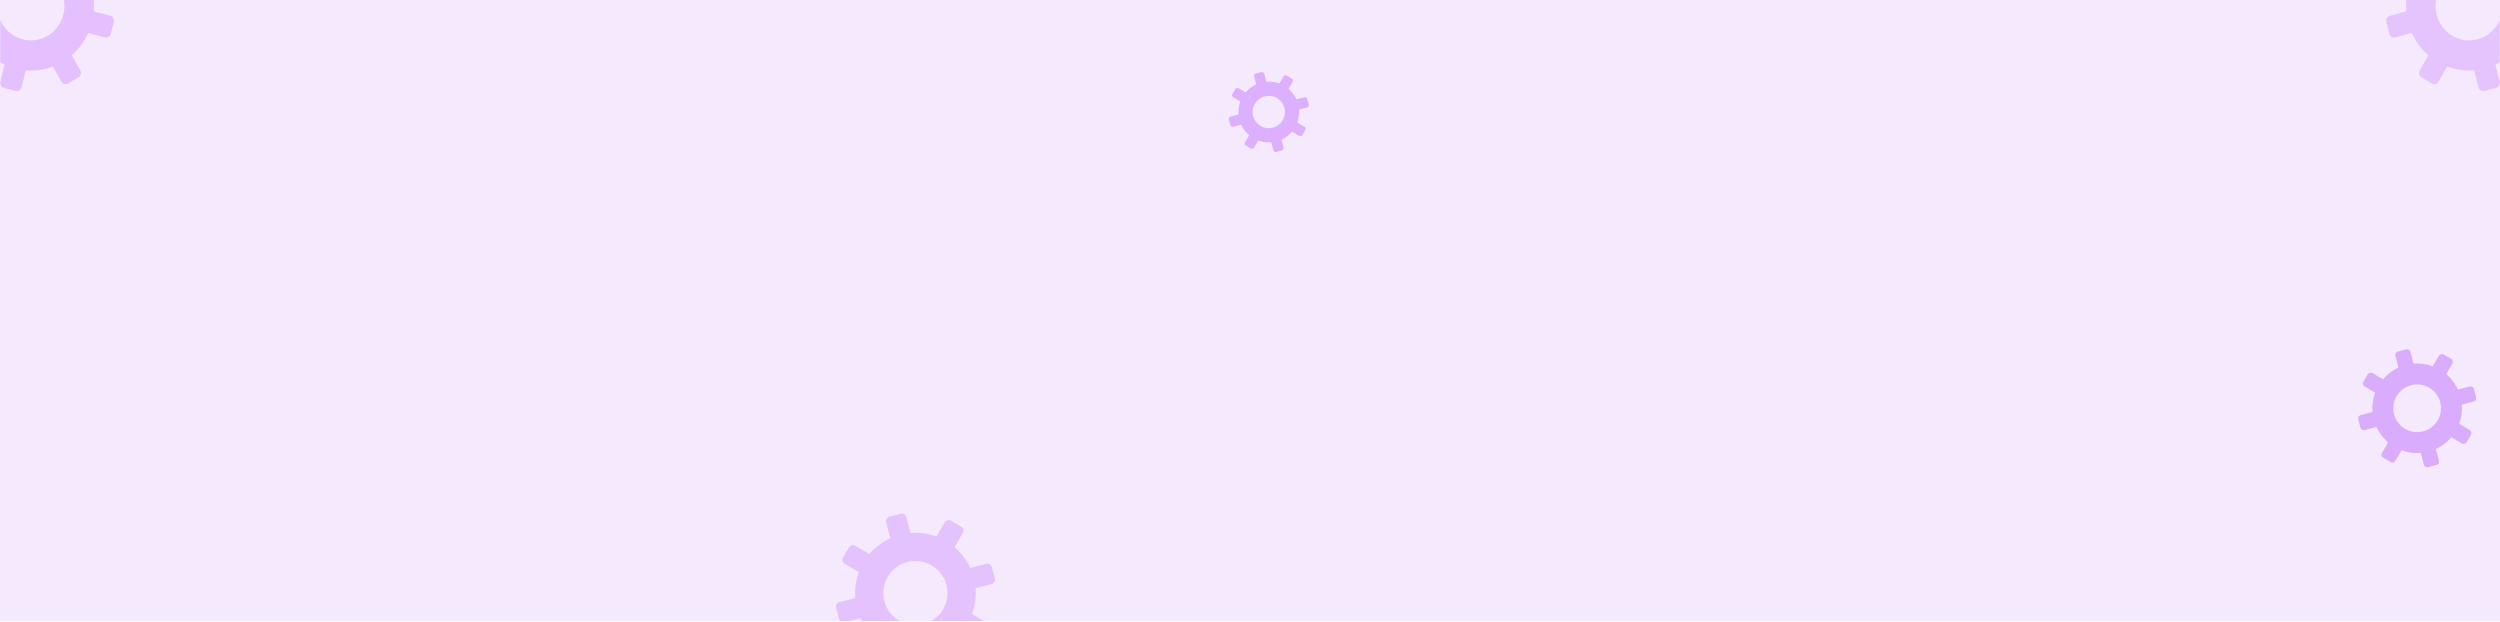
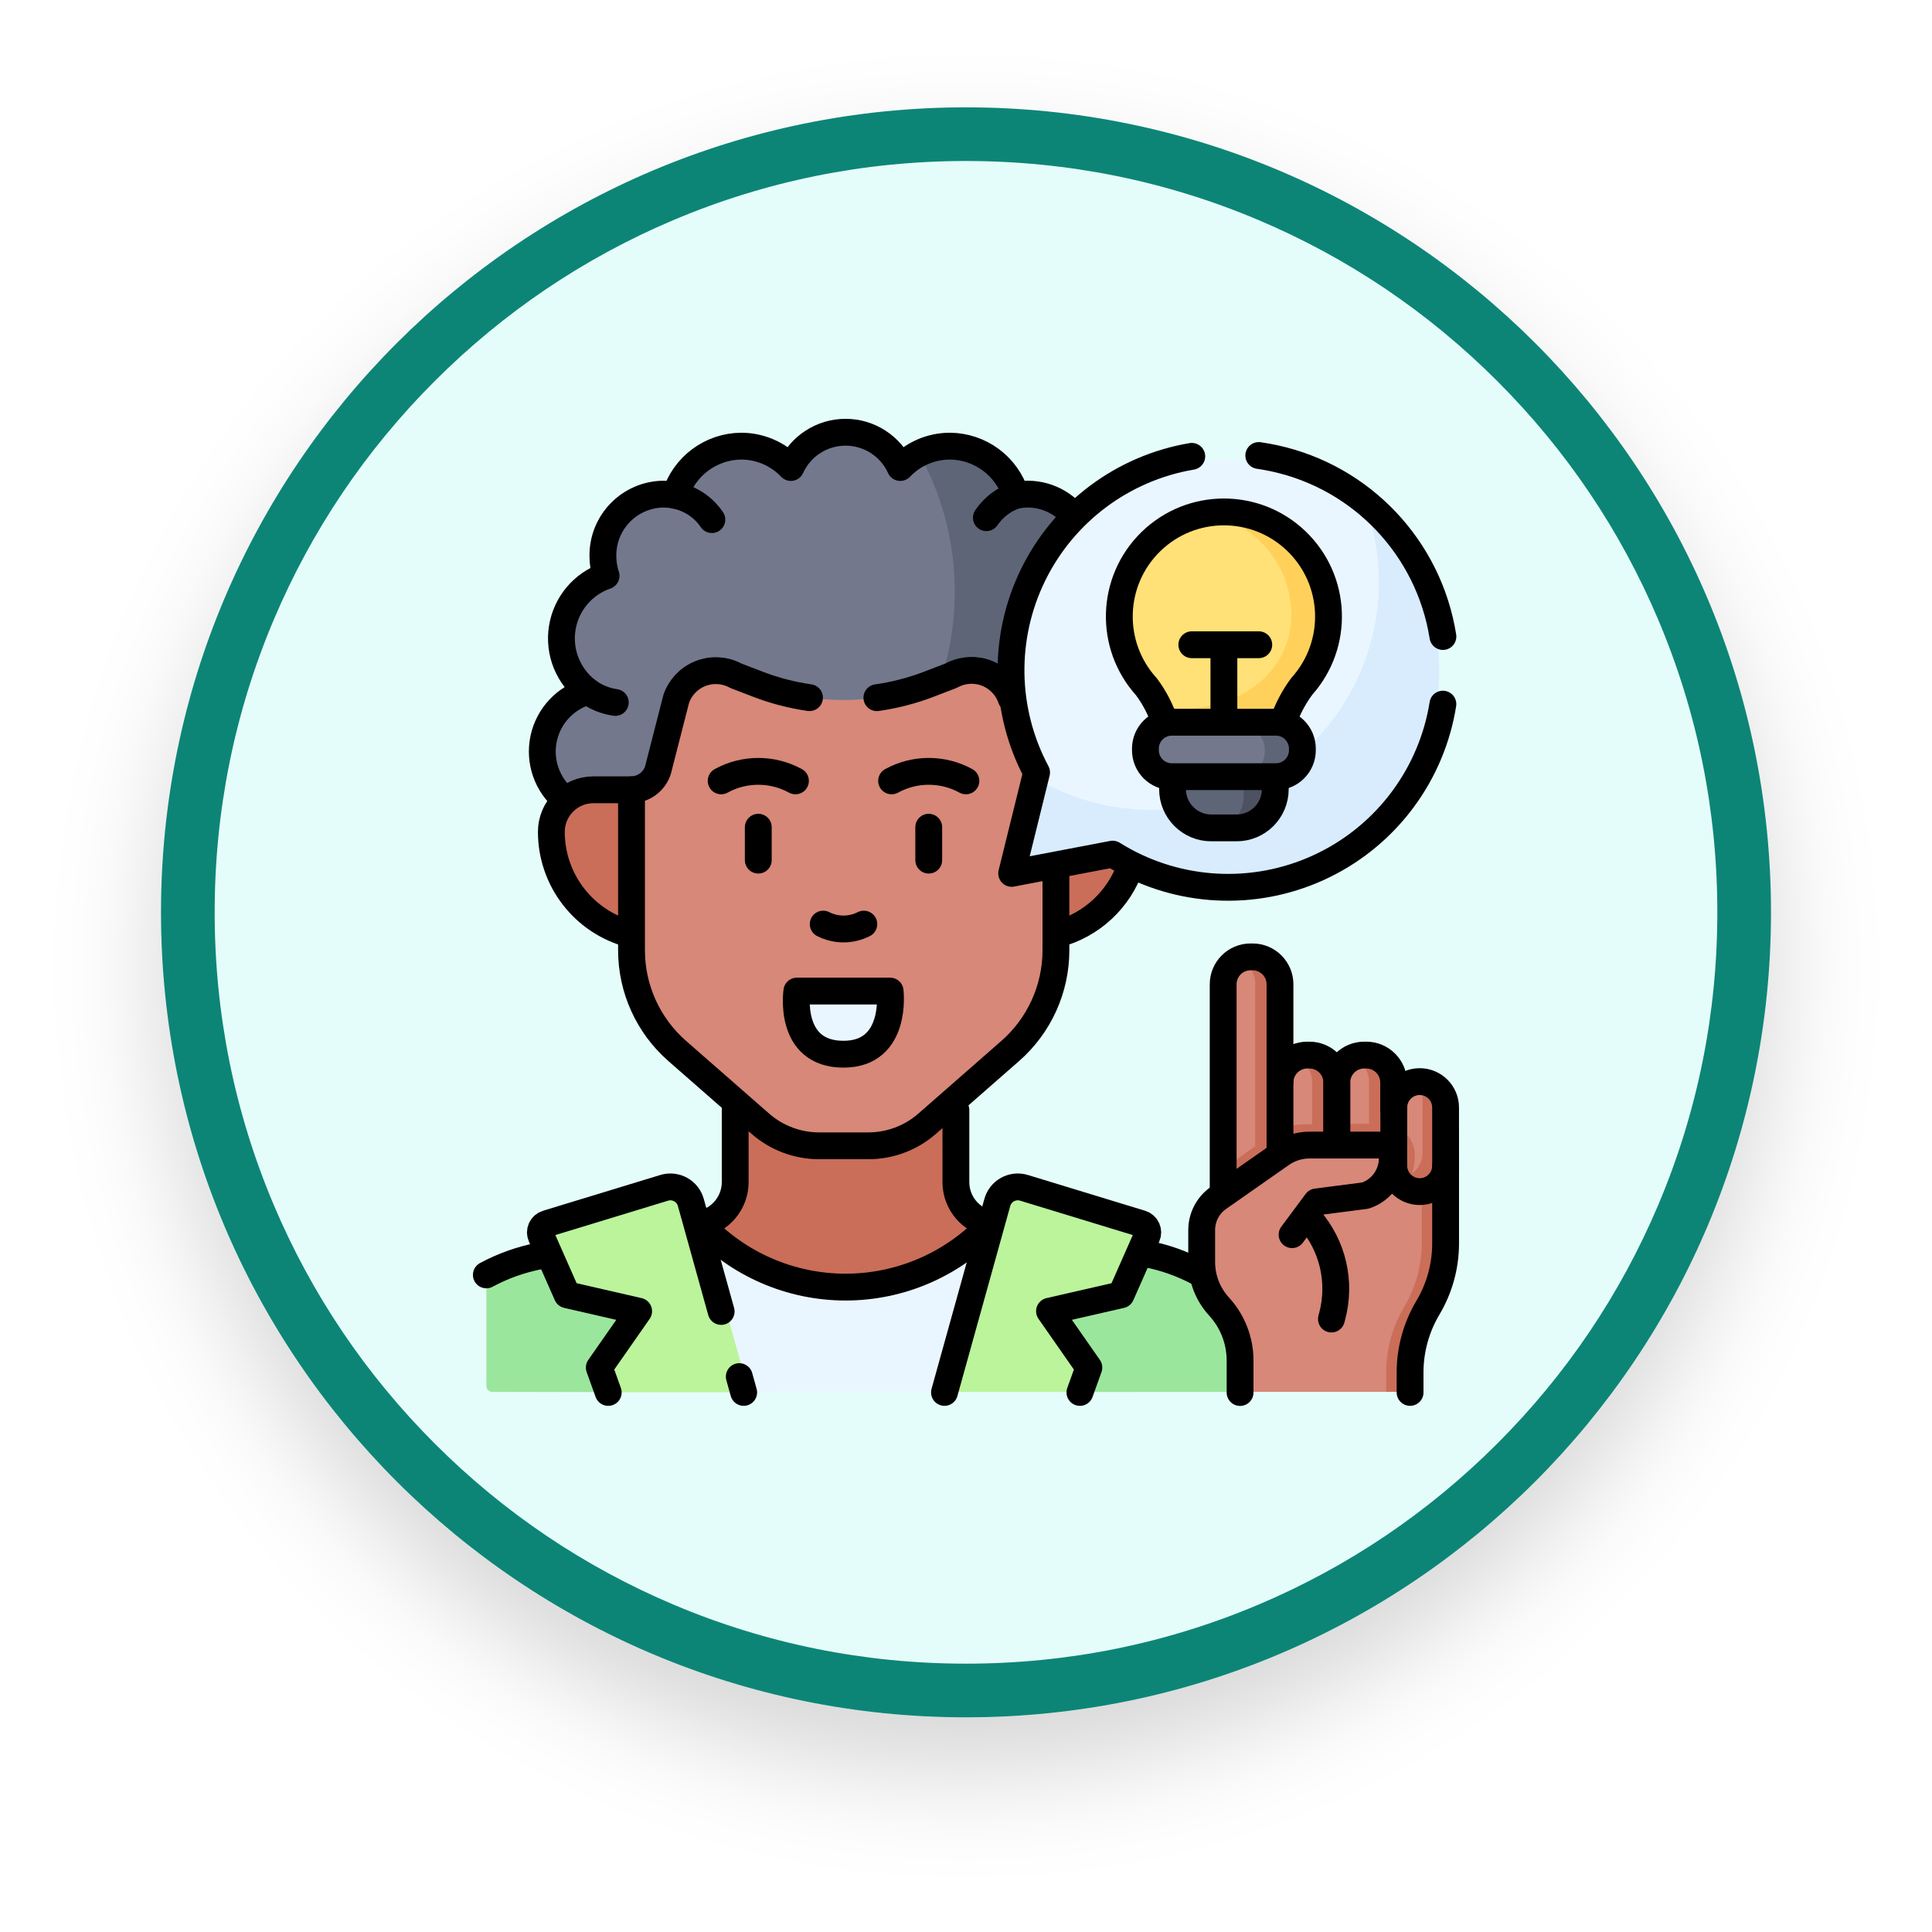
- <svg xmlns="http://www.w3.org/2000/svg" width="1328" height="330" viewBox="0 0 1328 330">
+ <svg xmlns="http://www.w3.org/2000/svg" width="108" height="108" viewBox="0 0 108 108">
  <defs>
-     <clipPath id="clip-path">
-       <rect id="Rectángulo_409723" data-name="Rectángulo 409723" width="62" height="49" fill="#a530fe" stroke="#707070" stroke-width="1" opacity="0.6" />
-     </clipPath>
-     <clipPath id="clip-path-2">
-       <rect id="Rectángulo_409722" data-name="Rectángulo 409722" width="143.726" height="140.991" fill="#a530fe" />
-     </clipPath>
-     <clipPath id="clip-path-3">
-       <rect id="Rectángulo_409719" data-name="Rectángulo 409719" width="88" height="58" fill="#a530fe" stroke="#707070" stroke-width="1" opacity="0.67" />
-     </clipPath>
-     <clipPath id="clip-path-4">
-       <rect id="Rectángulo_409718" data-name="Rectángulo 409718" width="258.682" height="258.682" fill="#a530fe" />
-     </clipPath>
+     <filter id="Trazado_904820" x="0" y="0" width="108" height="108" filterUnits="userSpaceOnUse">
+       <feOffset dy="3" input="SourceAlpha" />
+       <feGaussianBlur stdDeviation="3" result="blur" />
+       <feFlood flood-opacity="0.161" />
+       <feComposite operator="in" in2="blur" />
+       <feComposite in="SourceGraphic" />
+     </filter>
  </defs>
-   <g id="Grupo_1160695" data-name="Grupo 1160695" transform="translate(-136 -290)">
-     <g id="Grupo_1160502" data-name="Grupo 1160502">
-       <rect id="Rectángulo_407954" data-name="Rectángulo 407954" width="1328" height="330" transform="translate(136 290)" fill="#f5e9fe" />
-     </g>
-     <g id="Enmascarar_grupo_1098760" data-name="Enmascarar grupo 1098760" transform="translate(136 290)" opacity="0.33" clip-path="url(#clip-path)">
-       <g id="POST_4" transform="translate(0.142 0.005)">
-         <g id="Grupo_1160501" data-name="Grupo 1160501">
-           <g id="Grupo_1160500" data-name="Grupo 1160500" opacity="0.67" clip-path="url(#clip-path-2)">
-             <path id="Trazado_994446" data-name="Trazado 994446" d="M39.068,88.323l2.219-8.686a.412.412,0,0,1,.426-.313,32.377,32.377,0,0,0,13.7-1.931.406.406,0,0,1,.493.183l4.429,7.747a2.583,2.583,0,0,0,1.579,1.225,2.52,2.52,0,0,0,1.962-.277l5.553-3.329a2.69,2.69,0,0,0,.925-3.626l-4.428-7.746a.423.423,0,0,1,.086-.53,33.835,33.835,0,0,0,8.35-11.287.407.407,0,0,1,.475-.227L83.32,61.8a2.586,2.586,0,0,0,3.159-1.893l1.628-6.374a2.656,2.656,0,0,0-1.85-3.234l-8.482-2.272a.426.426,0,0,1-.306-.436,34.487,34.487,0,0,0-1.885-14.027.423.423,0,0,1,.179-.505l7.565-4.534a2.689,2.689,0,0,0,.926-3.626L81,19.212a2.576,2.576,0,0,0-1.578-1.225,2.523,2.523,0,0,0-1.962.277L69.9,22.8a.4.4,0,0,1-.517-.088A33.186,33.186,0,0,0,58.359,14.16a.426.426,0,0,1-.222-.486l2.218-8.686a2.686,2.686,0,0,0-.27-2.01,2.574,2.574,0,0,0-1.577-1.224L52.281.086A2.587,2.587,0,0,0,49.123,1.98L46.9,10.666a.412.412,0,0,1-.426.313,32.358,32.358,0,0,0-13.7,1.93.405.405,0,0,1-.493-.183L27.857,4.978a2.557,2.557,0,0,0-3.541-.948L18.763,7.359a2.628,2.628,0,0,0-1.2,1.616,2.689,2.689,0,0,0,.27,2.009l4.429,7.747a.425.425,0,0,1,.056.229.42.42,0,0,1-.142.3,33.817,33.817,0,0,0-8.35,11.286.407.407,0,0,1-.475.227L4.872,28.5a2.518,2.518,0,0,0-1.962.277,2.623,2.623,0,0,0-1.2,1.616L.084,36.769a2.705,2.705,0,0,0,.27,2.009A2.581,2.581,0,0,0,1.933,40l8.484,2.272a.423.423,0,0,1,.306.437A34.461,34.461,0,0,0,12.607,56.74a.422.422,0,0,1-.179.5L4.862,61.779A2.69,2.69,0,0,0,3.936,65.4L7.187,71.09a2.581,2.581,0,0,0,1.578,1.225,2.522,2.522,0,0,0,1.962-.277L18.293,67.5a.4.4,0,0,1,.517.088,33.168,33.168,0,0,0,11.022,8.55.423.423,0,0,1,.222.486l-2.219,8.687a2.66,2.66,0,0,0,1.849,3.234l6.224,1.667a2.518,2.518,0,0,0,1.962-.277A2.631,2.631,0,0,0,39.068,88.323Zm1.287-25.339a18.2,18.2,0,0,1-14.06-18.561,18.7,18.7,0,0,1,.384-3.1,17.841,17.841,0,0,1,21.156-14,18.4,18.4,0,0,1,5.931,33.151A17.359,17.359,0,0,1,40.355,62.984Z" transform="translate(-27.809 -41.932)" fill="#a530fe" />
+   <g id="Grupo_1174741" data-name="Grupo 1174741" transform="translate(9 6)">
+     <g id="Grupo_1173585" data-name="Grupo 1173585" transform="translate(0 0)">
+       <g id="Grupo_1173428" data-name="Grupo 1173428">
+         <g id="Grupo_1171958" data-name="Grupo 1171958">
+           <g id="Grupo_1167341" data-name="Grupo 1167341">
+             <g id="Grupo_1166792" data-name="Grupo 1166792">
+               <g transform="matrix(1, 0, 0, 1, -9, -6)" filter="url(#Trazado_904820)">
+                 <g id="Trazado_904820-2" data-name="Trazado 904820" transform="translate(9 6)" fill="#e5fdfa">
+                   <path d="M 45 88.5 C 39.127 88.5 33.43 87.35 28.068 85.082 C 22.889 82.891 18.236 79.755 14.241 75.759 C 10.245 71.764 7.109 67.111 4.918 61.932 C 2.65 56.57 1.5 50.873 1.5 45 C 1.5 39.127 2.65 33.43 4.918 28.068 C 7.109 22.889 10.245 18.236 14.241 14.241 C 18.236 10.245 22.889 7.109 28.068 4.918 C 33.43 2.65 39.127 1.5 45 1.5 C 50.873 1.5 56.57 2.65 61.932 4.918 C 67.111 7.109 71.764 10.245 75.759 14.241 C 79.755 18.236 82.891 22.889 85.082 28.068 C 87.35 33.43 88.5 39.127 88.5 45 C 88.5 50.873 87.35 56.57 85.082 61.932 C 82.891 67.111 79.755 71.764 75.759 75.759 C 71.764 79.755 67.111 82.891 61.932 85.082 C 56.57 87.35 50.873 88.5 45 88.5 Z" stroke="none" />
+                   <path d="M 45 3 C 39.329 3 33.829 4.11 28.653 6.299 C 23.652 8.415 19.16 11.443 15.302 15.302 C 11.443 19.16 8.415 23.652 6.299 28.653 C 4.11 33.829 3 39.329 3 45 C 3 50.671 4.11 56.171 6.299 61.347 C 8.415 66.348 11.443 70.84 15.302 74.698 C 19.16 78.557 23.652 81.585 28.653 83.701 C 33.829 85.89 39.329 87 45 87 C 50.671 87 56.171 85.89 61.347 83.701 C 66.348 81.585 70.84 78.557 74.698 74.698 C 78.557 70.84 81.585 66.348 83.701 61.347 C 85.89 56.171 87 50.671 87 45 C 87 39.329 85.89 33.829 83.701 28.653 C 81.585 23.652 78.557 19.16 74.698 15.302 C 70.84 11.443 66.348 8.415 61.347 6.299 C 56.171 4.11 50.671 3 45 3 M 45 7.62939453125e-06 C 69.853 7.62939453125e-06 90 20.147 90 45 C 90 69.853 69.853 90 45 90 C 20.147 90 -7.62939453125e-06 69.853 -7.62939453125e-06 45 C -7.62939453125e-06 20.147 20.147 7.62939453125e-06 45 7.62939453125e-06 Z" stroke="none" fill="#098576" />
+                 </g>
+               </g>
+             </g>
          </g>
        </g>
      </g>
    </g>
-     <path id="Trazado_994444" data-name="Trazado 994444" d="M-58.451,905.263l-1.579-6.036a.293.293,0,0,0-.3-.218,23.542,23.542,0,0,1-9.747-1.341.292.292,0,0,0-.351.127l-3.151,5.383a1.832,1.832,0,0,1-1.124.851,1.829,1.829,0,0,1-1.4-.192l-3.951-2.313a1.845,1.845,0,0,1-.658-2.519l3.15-5.383a.289.289,0,0,0-.061-.368,23.556,23.556,0,0,1-5.941-7.843.292.292,0,0,0-.338-.158l-6.036,1.579a1.843,1.843,0,0,1-2.247-1.315l-1.158-4.429a1.841,1.841,0,0,1,1.316-2.247l6.035-1.579a.3.3,0,0,0,.218-.3,23.444,23.444,0,0,1,1.341-9.747.29.29,0,0,0-.127-.351l-5.383-3.151a1.844,1.844,0,0,1-.659-2.52l2.313-3.951a1.827,1.827,0,0,1,1.123-.851,1.833,1.833,0,0,1,1.4.192l5.383,3.151a.292.292,0,0,0,.368-.061,23.547,23.547,0,0,1,7.842-5.941.294.294,0,0,0,.158-.338l-1.578-6.035a1.829,1.829,0,0,1,.192-1.4,1.826,1.826,0,0,1,1.122-.85l4.429-1.159a1.844,1.844,0,0,1,2.247,1.316l1.579,6.035a.292.292,0,0,0,.3.218,23.532,23.532,0,0,1,9.747,1.341.292.292,0,0,0,.351-.127l3.151-5.383a1.843,1.843,0,0,1,2.519-.659L-44,849a1.83,1.83,0,0,1,.851,1.123,1.83,1.83,0,0,1-.192,1.4l-3.151,5.383a.289.289,0,0,0-.04.159.289.289,0,0,0,.1.209,23.544,23.544,0,0,1,5.941,7.842.292.292,0,0,0,.338.158l6.035-1.579a1.829,1.829,0,0,1,1.4.192,1.827,1.827,0,0,1,.851,1.123l1.159,4.429a1.841,1.841,0,0,1-.192,1.4,1.831,1.831,0,0,1-1.123.851l-6.036,1.579a.294.294,0,0,0-.218.3,23.427,23.427,0,0,1-1.341,9.747.29.29,0,0,0,.127.351l5.383,3.151a1.844,1.844,0,0,1,.659,2.519l-2.313,3.951a1.83,1.83,0,0,1-1.123.851,1.831,1.831,0,0,1-1.4-.192l-5.383-3.15a.292.292,0,0,0-.368.061A23.533,23.533,0,0,1-51.88,896.8a.292.292,0,0,0-.158.338l1.579,6.036a1.844,1.844,0,0,1-1.316,2.247l-4.428,1.158a1.829,1.829,0,0,1-1.4-.192A1.827,1.827,0,0,1-58.451,905.263Zm-.916-17.606a12.7,12.7,0,0,0,10-12.9,12.708,12.708,0,0,0-.273-2.155,12.69,12.69,0,0,0-15.052-9.731,12.693,12.693,0,0,0-9.731,15.053,12.591,12.591,0,0,0,5.511,7.983A12.6,12.6,0,0,0-59.367,887.657Z" transform="translate(1482.029 -368.391)" fill="#a530fe" opacity="0.33" />
-     <g id="Enmascarar_grupo_1098758" data-name="Enmascarar grupo 1098758" transform="translate(578 562)" opacity="0.77" clip-path="url(#clip-path-3)">
-       <g id="POST_1" transform="translate(244.517 -200.624) rotate(90)">
-         <g id="Grupo_1158618" data-name="Grupo 1158618" opacity="0.41">
-           <g id="Grupo_1158617" data-name="Grupo 1158617" opacity="0.67" clip-path="url(#clip-path-4)">
-             <path id="Trazado_993835" data-name="Trazado 993835" d="M37.4,1.852l2.124,8.121a.393.393,0,0,0,.408.293,31.681,31.681,0,0,1,13.115,1.8.392.392,0,0,0,.472-.171l4.24-7.243a2.478,2.478,0,0,1,3.39-.887l5.317,3.112a2.482,2.482,0,0,1,.886,3.39l-4.239,7.243a.389.389,0,0,0,.082.5,31.7,31.7,0,0,1,7.994,10.553.393.393,0,0,0,.455.213l8.122-2.124a2.48,2.48,0,0,1,3.024,1.77L84.35,34.38A2.477,2.477,0,0,1,82.58,37.4l-8.12,2.124a.4.4,0,0,0-.293.408,31.543,31.543,0,0,1-1.8,13.115.39.39,0,0,0,.171.472l7.243,4.239a2.481,2.481,0,0,1,.887,3.39L77.55,66.469a2.477,2.477,0,0,1-3.39.887l-7.243-4.24a.393.393,0,0,0-.5.082A31.688,31.688,0,0,1,55.87,71.192a.4.4,0,0,0-.213.455l2.124,8.121a2.477,2.477,0,0,1-1.769,3.024l-5.96,1.559a2.482,2.482,0,0,1-3.024-1.77L44.9,74.46a.393.393,0,0,0-.408-.293,31.664,31.664,0,0,1-13.115-1.8.393.393,0,0,0-.472.171l-4.239,7.243a2.48,2.48,0,0,1-3.39.887l-5.317-3.112a2.477,2.477,0,0,1-.887-3.39l4.24-7.243a.392.392,0,0,0-.082-.5,31.683,31.683,0,0,1-7.995-10.552.392.392,0,0,0-.455-.213L4.664,57.782a2.478,2.478,0,0,1-3.024-1.77L.08,50.053a2.478,2.478,0,0,1,1.77-3.024L9.972,44.9a.4.4,0,0,0,.293-.408,31.527,31.527,0,0,1,1.8-13.115.39.39,0,0,0-.171-.472l-7.243-4.24a2.482,2.482,0,0,1-.887-3.39L6.88,17.964a2.477,2.477,0,0,1,3.39-.887l7.243,4.239a.392.392,0,0,0,.5-.082,31.669,31.669,0,0,1,10.552-7.994.393.393,0,0,0,.213-.455L26.649,4.664A2.482,2.482,0,0,1,28.42,1.64L34.378.082A2.478,2.478,0,0,1,37.4,1.852Zm1.233,23.691A17.055,17.055,0,1,0,51.474,27.9,17.082,17.082,0,0,0,38.635,25.543Z" transform="translate(201.464 158.018)" fill="#a530fe" />
+     <g id="inspire-idea_14781822_1_" data-name="inspire-idea_14781822 (1)" transform="translate(18.189 18.162)">
+       <g id="Grupo_1173811" data-name="Grupo 1173811" transform="translate(0 0)">
+         <path id="Trazado_1030754" data-name="Trazado 1030754" d="M118.589,346.14v-3.927a2.388,2.388,0,0,0,1.941-2.346v-6.753h12.334v6.753a2.388,2.388,0,0,0,1.941,2.346l.336,3.383Z" transform="translate(-106.619 -297.948)" fill="#ca6e59" />
+         <path id="Trazado_1030755" data-name="Trazado 1030755" d="M61.637,18.129c0,7.771-4.182,17-14.827,13.948l-8.883-4.04A3.508,3.508,0,0,1,37.7,22.85l.9-.247.62-.617a3.706,3.706,0,0,1,.743-6.358.327.327,0,0,0,.191-.38,3.518,3.518,0,0,1-.1-.828,3.424,3.424,0,0,1,3.387-3.46,3.39,3.39,0,0,1,.659.066,1.608,1.608,0,0,1,.256-.259,1.368,1.368,0,0,0,.568-1.193A3.817,3.817,0,0,1,50.265,9.2a.322.322,0,0,0,.483-.078,3.351,3.351,0,0,1,5.735,0,.322.322,0,0,0,.484.077,3.8,3.8,0,0,1,.761-.505C61.637,9.874,61.637,15.326,61.637,18.129Z" transform="translate(-33.538 -7.5)" fill="#73788c" />
+         <path id="Trazado_1030756" data-name="Trazado 1030756" d="M154.4,31.762a3.481,3.481,0,0,1-1.267,2.7L142.977,39.98H133.9L130.64,38.5a15.958,15.958,0,0,0,10.919-23.388,3.78,3.78,0,0,1,1.719-.411,3.832,3.832,0,0,1,2.867,1.295l.178.872.646.581a3.387,3.387,0,0,1,.658-.066,3.425,3.425,0,0,1,3.388,3.46,3.537,3.537,0,0,1-.178,1.107,3.7,3.7,0,0,1,1.014,6.459A3.449,3.449,0,0,1,154.4,31.762Z" transform="translate(-117.368 -13.922)" fill="#5e6577" />
+         <path id="Trazado_1030757" data-name="Trazado 1030757" d="M69.565,200.643a5.913,5.913,0,0,0,4.5-5.742h0a2.351,2.351,0,0,0-2.351-2.351H69.565l-23.685,0H43.726a2.351,2.351,0,0,0-2.351,2.351h0a5.913,5.913,0,0,0,4.5,5.742Z" transform="translate(-37.744 -172.564)" fill="#ca6e59" />
+         <path id="Trazado_1030758" data-name="Trazado 1030758" d="M100.891,130.963a2.34,2.34,0,0,1,3.055,1.006,9.393,9.393,0,0,0,.783,1.19l.511.679c.216.631.7,3.576,1.365,3.576v8.971a7.483,7.483,0,0,1-2.556,5.633L99.4,156.085a4.988,4.988,0,0,1-3.284,1.233H93.362a4.988,4.988,0,0,1-3.284-1.233l-4.647-4.067a7.483,7.483,0,0,1-2.556-5.633v-8.971a1.588,1.588,0,0,0,1.476-1.085l1.023-3.993a2.339,2.339,0,0,1,3.222-1.352l.149.072,1.2.461a13.329,13.329,0,0,0,9.538,0l1.2-.461Z" transform="translate(-74.762 -117.43)" fill="#d78878" />
+         <path id="Trazado_1030759" data-name="Trazado 1030759" d="M170.8,300.289c-2.562,0-2.676-2.365-2.633-3.223a.323.323,0,0,1,.324-.306H173.1a.323.323,0,0,1,.324.314C173.449,297.939,173.279,300.289,170.8,300.289Z" transform="translate(-150.838 -265.52)" fill="#eaf6ff" />
+         <path id="Trazado_1030760" data-name="Trazado 1030760" d="M14.853,440.135l-6.779-.016a.324.324,0,0,1-.324-.324v-6.019a.325.325,0,0,1,.174-.288,10.474,10.474,0,0,1,2.824-.972l.781-.157,6.889,2.555Z" transform="translate(-7.75 -386.476)" fill="#9be69d" />
+         <path id="Trazado_1030761" data-name="Trazado 1030761" d="M298.68,435.424l-2.615,4.267-9.027.007-3.266-5.719c.036-.037,6.6-2.1,6.6-2.1l.446.085A10.477,10.477,0,0,1,293.772,433Z" transform="translate(-253.962 -386.047)" fill="#9be69d" />
+         <path id="Trazado_1030762" data-name="Trazado 1030762" d="M123.119,418.39l.986,4.955-3.565,4.316-10.827.012-4.107-4.527,1.532-4.732A11.089,11.089,0,0,0,123.119,418.39Z" transform="translate(-95.039 -374.014)" fill="#eaf6ff" />
+         <path id="Trazado_1030763" data-name="Trazado 1030763" d="M49.814,409.6l-2.949-10.6a1.187,1.187,0,0,0-1.489-.817l-6.556,2a.514.514,0,0,0-.321.7l1.383,3.131a.324.324,0,0,0,.224.185l3.369.773a.324.324,0,0,1,.193.5l-1.828,2.62a.324.324,0,0,0-.039.295l.44,1.217Z" transform="translate(-35.139 -355.937)" fill="#bbf49b" />
+         <path id="Trazado_1030764" data-name="Trazado 1030764" d="M243.879,409.38l2.953-10.616a1.186,1.186,0,0,1,1.489-.817l6.556,2a.515.515,0,0,1,.321.7l-1.383,3.132a.324.324,0,0,1-.224.185l-3.37.773a.324.324,0,0,0-.193.5l1.829,2.621a.324.324,0,0,1,.039.295l-.442,1.232Z" transform="translate(-218.377 -355.733)" fill="#bbf49b" />
+         <g id="Grupo_1173808" data-name="Grupo 1173808" transform="translate(39.979 29.297)">
+           <path id="Trazado_1030765" data-name="Trazado 1030765" d="M390.766,387.922v4.153a12.65,12.65,0,0,1-.285,2.518,8.841,8.841,0,0,1-1.023,1.841c-.654,1.1-.368,2.236-.364,3.517l-.83.531h-8.185V398.7a4.466,4.466,0,0,0-1.175-3.019,3.7,3.7,0,0,1-.971-2.495V391.4a2.19,2.19,0,0,1,.935-1.795Z" transform="translate(-377.933 -376.134)" fill="#d78878" />
+           <g id="Grupo_1173807" data-name="Grupo 1173807" transform="translate(9.989 6.973)">
+             <path id="Trazado_1030766" data-name="Trazado 1030766" d="M473.269,344.047v4.118a.864.864,0,0,1-.347.773c-.259.259-1.17-.137-1.565-.134l-.7-.753-.228-2.677.747-.577a1.448,1.448,0,0,1,1.41-1.446C473.058,343.527,473.269,343.771,473.269,344.047Z" transform="translate(-470.425 -343.35)" fill="#d78878" />
+             <path id="Trazado_1030767" data-name="Trazado 1030767" d="M481.768,344.787v3.254a1.449,1.449,0,0,1-2.621.851l-.093-.1a1.449,1.449,0,0,0,1.436-1.449v-3.251a1.44,1.44,0,0,0-.211-.753h.039A1.448,1.448,0,0,1,481.768,344.787Z" transform="translate(-478.122 -343.34)" fill="#ca6e59" />
+           </g>
+           <path id="Trazado_1030768" data-name="Trazado 1030768" d="M476.862,386.87V391.2a7.062,7.062,0,0,1-.994,3.613,7.067,7.067,0,0,0-.992,3.64l0,.763a.324.324,0,0,1-.324.325h-1l0-1.089a7.078,7.078,0,0,1,.994-3.64,7.062,7.062,0,0,0,.994-3.612v-4.145Z" transform="translate(-463.227 -375.195)" fill="#ca6e59" />
+           <path id="Trazado_1030769" data-name="Trazado 1030769" d="M391.54,281.421v11.7c0,.84-1.375,1.527-2.215,1.527l.714-1.908-.988-.939V281.421a1.529,1.529,0,0,1,.9-1.391A1.412,1.412,0,0,1,391.54,281.421Z" transform="translate(-387.851 -279.894)" fill="#d78878" />
+           <path id="Trazado_1030770" data-name="Trazado 1030770" d="M417.824,332.242v3.838c0,.619-1,1.154-1.536,1.393a1.531,1.531,0,0,1-.9-1.393l-.373-.083v-3.624l.373-.132a1.53,1.53,0,0,1,.9-1.392C417.569,331.014,417.824,331.624,417.824,332.242Z" transform="translate(-411.007 -325.225)" fill="#d78878" />
+           <path id="Trazado_1030771" data-name="Trazado 1030771" d="M447.431,332.242v4.07c0,.618-1.117,1.153-1.649,1.392a1.529,1.529,0,0,1-.9-1.392l-.364-.232v-3.673l.364-.165a1.53,1.53,0,0,1,.9-1.392C447.23,331.047,447.431,331.624,447.431,332.242Z" transform="translate(-437.323 -325.225)" fill="#d78878" />
+           <path id="Trazado_1030772" data-name="Trazado 1030772" d="M399.67,280.3v11.076a.691.691,0,0,1-1.376,0V280.3a1.531,1.531,0,0,0-.9-1.391,1.5,1.5,0,0,1,.626-.136h.122A1.531,1.531,0,0,1,399.67,280.3Z" transform="translate(-395.292 -278.77)" fill="#ca6e59" />
+           <path id="Trazado_1030773" data-name="Trazado 1030773" d="M429.107,331.127v3.838a1.532,1.532,0,0,1-1.527,1.528h-.123a1.492,1.492,0,0,1-.623-.135,1.531,1.531,0,0,0,.9-1.393v-3.838a1.531,1.531,0,0,0-.9-1.392,1.492,1.492,0,0,1,.623-.135h.123A1.532,1.532,0,0,1,429.107,331.127Z" transform="translate(-421.553 -324.11)" fill="#ca6e59" />
+           <path id="Trazado_1030774" data-name="Trazado 1030774" d="M458.527,331.127v4.07A1.532,1.532,0,0,1,457,336.725h-.122a1.488,1.488,0,0,1-.623-.135,1.529,1.529,0,0,0,.9-1.392v-4.07a1.531,1.531,0,0,0-.9-1.392,1.489,1.489,0,0,1,.623-.135H457A1.533,1.533,0,0,1,458.527,331.127Z" transform="translate(-447.795 -324.11)" fill="#ca6e59" />
+           <path id="Trazado_1030775" data-name="Trazado 1030775" d="M399.774,367.156a3.284,3.284,0,0,1-.07.672c-.284,1.358-2.3,1.527-3.737,1.676a4.569,4.569,0,0,0-2.707-.369c-.856.265-1.394,1.64-1.407,1.631l-2.8-1.467v-1.381l2.707-1.946a3.033,3.033,0,0,1,1.733-.564l4.494-.042A1.792,1.792,0,0,1,399.774,367.156Z" transform="translate(-387.849 -356.014)" fill="#ca6e59" />
+           <path id="Trazado_1030776" data-name="Trazado 1030776" d="M390.712,381.188l1.279-1.721a.324.324,0,0,1,.221-.128l2.763-.335a2.193,2.193,0,0,0,1.512-2.1.738.738,0,0,0-.742-.722h-4.066a2.745,2.745,0,0,0-1.575.5l-3.509,2.456Z" transform="translate(-385.66 -365.659)" fill="#d78878" />
+         </g>
+         <g id="Grupo_1173810" data-name="Grupo 1173810" transform="translate(29.674 1.527)">
+           <path id="Trazado_1030777" data-name="Trazado 1030777" d="M304.179,30.288a12.581,12.581,0,0,1-12.492,12.775c-2.279,0-7.282-1.672-7.933-3.489l.123-.5a.321.321,0,0,0-.028-.226,11.793,11.793,0,0,1,18.26-14.276A11.194,11.194,0,0,1,304.179,30.288Z" transform="translate(-282.517 -21.635)" fill="#eaf6ff" />
+           <path id="Trazado_1030778" data-name="Trazado 1030778" d="M307.055,60.208a11.811,11.811,0,0,1-17.7,7.542.322.322,0,0,0-.229-.042l-4.863.927a.325.325,0,0,1-.376-.4l1.081-4.374a12.717,12.717,0,0,0,18.355-15A11.764,11.764,0,0,1,307.055,60.208Z" transform="translate(-283.73 -45.924)" fill="#d8ecfe" />
+           <g id="Grupo_1173809" data-name="Grupo 1173809" transform="translate(5.707 2.938)">
+             <path id="Trazado_1030779" data-name="Trazado 1030779" d="M346.138,55.573c0,3.16-3.319,6.216-6.544,6.216-.489,0-1.018.332-1.872-.929a6.871,6.871,0,0,0-.845-1.486,5.853,5.853,0,0,1,3.3-9.692C344.611,49.682,346.138,52.763,346.138,55.573Z" transform="translate(-335.361 -49.591)" fill="#ffe177" />
+             <path id="Trazado_1030780" data-name="Trazado 1030780" d="M365.092,54.69a5.833,5.833,0,0,1-1.489,3.9,7.067,7.067,0,0,0-1.417,4.214v.366l-5.893.019v-.323a9.892,9.892,0,0,0-.724-3.22,5.927,5.927,0,0,0,1.418.17c3.225,0,6.018-2.1,6.018-5.26a5.755,5.755,0,0,0-4.8-5.629,5.858,5.858,0,0,1,6.887,5.762Z" transform="translate(-353.386 -48.837)" fill="#ffd15b" />
+             <path id="Trazado_1030781" data-name="Trazado 1030781" d="M366.924,179.51l.916,1.789c0,.971-.582,1.789-2.673,1.789h-.459a1.757,1.757,0,0,1-1.757-1.757V179.51h3.973Z" transform="translate(-359.971 -165.397)" fill="#5e6577" />
+             <path id="Trazado_1030782" data-name="Trazado 1030782" d="M387,179.511v1.821a1.757,1.757,0,0,1-1.757,1.757h-1.773a1.757,1.757,0,0,0,1.757-1.757v-1.821Z" transform="translate(-378.278 -165.398)" fill="#4d5263" />
+             <path id="Trazado_1030783" data-name="Trazado 1030783" d="M354.481,160.614c0,.389.236.83,0,1.085a7.077,7.077,0,0,1-2.349.557h-4.323a1.36,1.36,0,0,1-1.3-1.409,1.468,1.468,0,0,1,.382-1,1.258,1.258,0,0,1,.923-.412h4.323C352.852,159.439,354.481,159.836,354.481,160.614Z" transform="translate(-345.301 -147.494)" fill="#73788c" />
+             <path id="Trazado_1030784" data-name="Trazado 1030784" d="M402.283,160.848a1.466,1.466,0,0,1-.382,1,1.258,1.258,0,0,1-.923.412h-2.367a1.256,1.256,0,0,0,.923-.412,1.466,1.466,0,0,0,.382-1,1.36,1.36,0,0,0-1.3-1.41h2.367A1.36,1.36,0,0,1,402.283,160.848Z" transform="translate(-391.78 -147.494)" fill="#5e6577" />
          </g>
        </g>
      </g>
-     </g>
-     <path id="Trazado_993834" data-name="Trazado 993834" d="M-69.725,885.467l-1.07-4.089A.2.2,0,0,0-71,881.23a15.949,15.949,0,0,1-6.6-.909.2.2,0,0,0-.238.086l-2.135,3.647a1.241,1.241,0,0,1-.761.577,1.239,1.239,0,0,1-.945-.13l-2.677-1.567a1.25,1.25,0,0,1-.446-1.707l2.134-3.646a.2.2,0,0,0-.041-.249,15.959,15.959,0,0,1-4.025-5.313.2.2,0,0,0-.229-.107l-4.089,1.069a1.249,1.249,0,0,1-1.522-.891l-.785-3a1.247,1.247,0,0,1,.891-1.522l4.088-1.07a.2.2,0,0,0,.147-.205,15.882,15.882,0,0,1,.908-6.6.2.2,0,0,0-.086-.238l-3.646-2.134a1.249,1.249,0,0,1-.446-1.707l1.567-2.676a1.238,1.238,0,0,1,.761-.577,1.241,1.241,0,0,1,.946.13l3.646,2.135a.2.2,0,0,0,.249-.041,15.954,15.954,0,0,1,5.313-4.025.2.2,0,0,0,.107-.229l-1.069-4.089a1.239,1.239,0,0,1,.13-.946,1.238,1.238,0,0,1,.76-.576l3-.785a1.249,1.249,0,0,1,1.522.891l1.07,4.089a.2.2,0,0,0,.205.148,15.942,15.942,0,0,1,6.6.908.2.2,0,0,0,.238-.086l2.135-3.647a1.249,1.249,0,0,1,1.707-.446l2.677,1.567a1.24,1.24,0,0,1,.577.761,1.24,1.24,0,0,1-.13.946l-2.135,3.647a.2.2,0,0,0-.027.108.2.2,0,0,0,.068.141,15.949,15.949,0,0,1,4.025,5.313.2.2,0,0,0,.229.107l4.089-1.069a1.239,1.239,0,0,1,.946.13,1.238,1.238,0,0,1,.577.761l.785,3a1.247,1.247,0,0,1-.13.946,1.24,1.24,0,0,1-.761.577l-4.089,1.069a.2.2,0,0,0-.147.205,15.871,15.871,0,0,1-.908,6.6.2.2,0,0,0,.086.238l3.647,2.135a1.25,1.25,0,0,1,.446,1.707l-1.567,2.676a1.239,1.239,0,0,1-.761.577,1.241,1.241,0,0,1-.946-.13l-3.647-2.134a.2.2,0,0,0-.249.041,15.942,15.942,0,0,1-5.313,4.025.2.2,0,0,0-.107.229l1.07,4.089a1.249,1.249,0,0,1-.891,1.522l-3,.785a1.239,1.239,0,0,1-.946-.13A1.237,1.237,0,0,1-69.725,885.467Zm-.621-11.927a8.6,8.6,0,0,0,6.777-8.737,8.611,8.611,0,0,0-.185-1.46,8.6,8.6,0,0,0-10.2-6.592,8.6,8.6,0,0,0-6.592,10.2,8.53,8.53,0,0,0,3.733,5.408A8.534,8.534,0,0,0-70.346,873.54Z" transform="translate(882.149 -515.636)" fill="#a530fe" opacity="0.31" />
-     <g id="Enmascarar_grupo_1098759" data-name="Enmascarar grupo 1098759" transform="translate(1402 290)" opacity="0.29" clip-path="url(#clip-path)">
-       <g id="POST_4-2" data-name="POST_4" transform="translate(-81.868 0.005)">
-         <g id="Grupo_1158620" data-name="Grupo 1158620">
-           <g id="Grupo_1158619" data-name="Grupo 1158619" opacity="0.67" clip-path="url(#clip-path-2)">
-             <path id="Trazado_993836" data-name="Trazado 993836" d="M49.124,88.323l-2.219-8.686a.412.412,0,0,0-.426-.313,32.377,32.377,0,0,1-13.7-1.931.406.406,0,0,0-.493.183l-4.429,7.747a2.583,2.583,0,0,1-1.579,1.225,2.52,2.52,0,0,1-1.962-.277l-5.553-3.329a2.69,2.69,0,0,1-.925-3.626l4.428-7.746a.423.423,0,0,0-.086-.53,33.835,33.835,0,0,1-8.35-11.287.407.407,0,0,0-.475-.227L4.872,61.8a2.586,2.586,0,0,1-3.159-1.893L.086,53.533A2.656,2.656,0,0,1,1.935,50.3l8.482-2.272a.426.426,0,0,0,.306-.436,34.487,34.487,0,0,1,1.885-14.027.423.423,0,0,0-.179-.505L4.863,28.524A2.689,2.689,0,0,1,3.937,24.9l3.251-5.686a2.576,2.576,0,0,1,1.578-1.225,2.523,2.523,0,0,1,1.962.277L18.294,22.8a.4.4,0,0,0,.517-.088A33.186,33.186,0,0,1,29.833,14.16a.426.426,0,0,0,.222-.486L27.837,4.988a2.686,2.686,0,0,1,.27-2.01,2.574,2.574,0,0,1,1.577-1.224L35.91.086A2.587,2.587,0,0,1,39.069,1.98l2.219,8.686a.412.412,0,0,0,.426.313,32.358,32.358,0,0,1,13.7,1.93.405.405,0,0,0,.493-.183l4.429-7.748a2.557,2.557,0,0,1,3.541-.948l5.553,3.329a2.628,2.628,0,0,1,1.2,1.616,2.689,2.689,0,0,1-.27,2.009l-4.429,7.747a.425.425,0,0,0-.056.229.42.42,0,0,0,.142.3,33.817,33.817,0,0,1,8.35,11.286.407.407,0,0,0,.475.227L83.32,28.5a2.518,2.518,0,0,1,1.962.277,2.623,2.623,0,0,1,1.2,1.616l1.629,6.374a2.705,2.705,0,0,1-.27,2.009A2.581,2.581,0,0,1,86.259,40l-8.484,2.272a.423.423,0,0,0-.306.437A34.461,34.461,0,0,1,75.585,56.74a.422.422,0,0,0,.179.5l7.566,4.535a2.69,2.69,0,0,1,.926,3.626L81.005,71.09a2.581,2.581,0,0,1-1.578,1.225,2.522,2.522,0,0,1-1.962-.277L69.9,67.5a.4.4,0,0,0-.517.088,33.168,33.168,0,0,1-11.022,8.55.423.423,0,0,0-.222.486l2.219,8.687a2.66,2.66,0,0,1-1.849,3.234l-6.224,1.667a2.518,2.518,0,0,1-1.962-.277A2.631,2.631,0,0,1,49.124,88.323ZM47.837,62.984A18.2,18.2,0,0,0,61.9,44.423a18.7,18.7,0,0,0-.384-3.1,17.841,17.841,0,0,0-21.156-14,18.4,18.4,0,0,0-5.931,33.151A17.359,17.359,0,0,0,47.837,62.984Z" transform="translate(83.343 -41.932)" fill="#a530fe" />
+       <g id="Grupo_1173820" data-name="Grupo 1173820" transform="translate(0 0)">
+         <g id="Grupo_1173812" data-name="Grupo 1173812" transform="translate(3.632 19.988)">
+           <path id="Trazado_1030785" data-name="Trazado 1030785" d="M45.826,200.657a5.913,5.913,0,0,1-4.45-5.729h0a2.351,2.351,0,0,1,2.351-2.351H45.88" transform="translate(-41.376 -192.577)" fill="none" stroke="#000" stroke-linecap="round" stroke-linejoin="round" stroke-miterlimit="10" stroke-width="1.5" />
+           <path id="Trazado_1030786" data-name="Trazado 1030786" d="M307.173,232.041a5.923,5.923,0,0,1-4.116,3.811" transform="translate(-274.796 -227.779)" fill="none" stroke="#000" stroke-linecap="round" stroke-linejoin="round" stroke-miterlimit="10" stroke-width="1.5" />
+         </g>
+         <path id="Trazado_1030787" data-name="Trazado 1030787" d="M209.872,132.269a13.326,13.326,0,0,0,2.9-.75l1.2-.461.2-.094a2.339,2.339,0,0,1,3.208,1.359" transform="translate(-188.043 -117.43)" fill="none" stroke="#000" stroke-linecap="round" stroke-linejoin="round" stroke-miterlimit="10" stroke-width="1.5" />
+         <path id="Trazado_1030788" data-name="Trazado 1030788" d="M106.6,141.905v4.612a7.483,7.483,0,0,1-2.556,5.633L99.4,156.217a4.988,4.988,0,0,1-3.284,1.233H93.362a4.988,4.988,0,0,1-3.284-1.233l-4.647-4.067a7.483,7.483,0,0,1-2.556-5.633v-8.97a1.588,1.588,0,0,0,1.476-1.085l1.023-3.993a2.339,2.339,0,0,1,3.222-1.352l.149.072,1.2.461a13.32,13.32,0,0,0,2.879.748" transform="translate(-74.762 -117.561)" fill="none" stroke="#000" stroke-linecap="round" stroke-linejoin="round" stroke-miterlimit="10" stroke-width="1.5" />
+         <g id="Grupo_1173814" data-name="Grupo 1173814" transform="translate(13.124 18.962)">
+           <g id="Grupo_1173813" data-name="Grupo 1173813">
+             <path id="Trazado_1030789" data-name="Trazado 1030789" d="M184.359,262.089a2.5,2.5,0,0,1-2.27,0" transform="translate(-176.384 -253.555)" fill="none" stroke="#000" stroke-linecap="round" stroke-linejoin="round" stroke-miterlimit="10" stroke-width="1.5" />
+             <path id="Trazado_1030790" data-name="Trazado 1030790" d="M133.419,183.6a4.319,4.319,0,0,0-4.153,0" transform="translate(-129.266 -183.073)" fill="none" stroke="#000" stroke-linecap="round" stroke-linejoin="round" stroke-miterlimit="10" stroke-width="1.5" />
+             <path id="Trazado_1030791" data-name="Trazado 1030791" d="M221.639,183.6a4.319,4.319,0,0,0-4.153,0" transform="translate(-207.958 -183.073)" fill="none" stroke="#000" stroke-linecap="round" stroke-linejoin="round" stroke-miterlimit="10" stroke-width="1.5" />
+             <line id="Línea_813" data-name="Línea 813" y1="1.84" transform="translate(11.604 3.118)" fill="none" stroke="#000" stroke-linecap="round" stroke-linejoin="round" stroke-miterlimit="10" stroke-width="1.5" />
+             <line id="Línea_814" data-name="Línea 814" y1="1.84" transform="translate(2.076 3.118)" fill="none" stroke="#000" stroke-linecap="round" stroke-linejoin="round" stroke-miterlimit="10" stroke-width="1.5" />
          </g>
+           <path id="Trazado_1030792" data-name="Trazado 1030792" d="M170.8,300.289c-3.13,0-2.606-3.529-2.606-3.529h5.213S173.838,300.289,170.8,300.289Z" transform="translate(-163.962 -284.482)" fill="none" stroke="#000" stroke-linecap="round" stroke-linejoin="round" stroke-miterlimit="10" stroke-width="1.5" />
+         </g>
+         <path id="Trazado_1030793" data-name="Trazado 1030793" d="M66.375,12.171a3.339,3.339,0,0,0-3.233-1.145,3.887,3.887,0,0,0-3.691-2.748,3.825,3.825,0,0,0-2.773,1.194,3.358,3.358,0,0,0-6.117,0,3.825,3.825,0,0,0-2.773-1.194A3.887,3.887,0,0,0,44.1,11.026a3.337,3.337,0,0,0-.659-.066,3.424,3.424,0,0,0-3.387,3.46,3.521,3.521,0,0,0,.178,1.107,3.7,3.7,0,0,0-1.014,6.46,3.49,3.49,0,0,0-1.285,6.051" transform="translate(-33.541 -7.5)" fill="none" stroke="#000" stroke-linecap="round" stroke-linejoin="round" stroke-miterlimit="10" stroke-width="1.5" />
+         <path id="Trazado_1030794" data-name="Trazado 1030794" d="M61.855,142.26a3.39,3.39,0,0,1-1.528-.619" transform="translate(-54.649 -127.154)" fill="none" stroke="#000" stroke-linecap="round" stroke-linejoin="round" stroke-miterlimit="10" stroke-width="1.5" />
+         <path id="Trazado_1030795" data-name="Trazado 1030795" d="M105.6,40.2a3.214,3.214,0,0,1,2.037,1.353" transform="translate(-95.032 -36.668)" fill="none" stroke="#000" stroke-linecap="round" stroke-linejoin="round" stroke-miterlimit="10" stroke-width="1.5" />
+         <path id="Trazado_1030796" data-name="Trazado 1030796" d="M268.182,40.183a3.219,3.219,0,0,0-1.636,1.247" transform="translate(-238.596 -36.653)" fill="none" stroke="#000" stroke-linecap="round" stroke-linejoin="round" stroke-miterlimit="10" stroke-width="1.5" />
+         <path id="Trazado_1030797" data-name="Trazado 1030797" d="M303.437,33.851q-.054.342-.129.685a12.158,12.158,0,0,1-18.332,7.7l-5.644,1.076,1.393-5.642A12.127,12.127,0,0,1,289.4,20" transform="translate(-249.968 -18.652)" fill="none" stroke="#000" stroke-linecap="round" stroke-linejoin="round" stroke-miterlimit="10" stroke-width="1.5" />
+         <path id="Trazado_1030798" data-name="Trazado 1030798" d="M407.545,19.544q.436.062.873.157a12.141,12.141,0,0,1,9.421,9.962" transform="translate(-364.368 -18.243)" fill="none" stroke="#000" stroke-linecap="round" stroke-linejoin="round" stroke-miterlimit="10" stroke-width="1.5" />
+         <g id="Grupo_1173815" data-name="Grupo 1173815" transform="translate(35.381 4.467)">
+           <path id="Trazado_1030799" data-name="Trazado 1030799" d="M337.9,60.606a6.9,6.9,0,0,0-1.03-1.982,5.847,5.847,0,1,1,8.692-.03,7.211,7.211,0,0,0-1.048,1.988" transform="translate(-335.355 -48.863)" fill="none" stroke="#000" stroke-linecap="round" stroke-linejoin="round" stroke-miterlimit="10" stroke-width="1.5" />
+           <line id="Línea_815" data-name="Línea 815" y1="4.299" transform="translate(5.847 7.421)" fill="none" stroke="#000" stroke-linecap="round" stroke-linejoin="round" stroke-miterlimit="10" stroke-width="1.5" />
+           <path id="Trazado_1030800" data-name="Trazado 1030800" d="M368.659,186.134v.665a2.16,2.16,0,0,1-2.16,2.16h-1.421a2.16,2.16,0,0,1-2.16-2.16v-.665" transform="translate(-359.941 -171.309)" fill="none" stroke="#000" stroke-linecap="round" stroke-linejoin="round" stroke-miterlimit="10" stroke-width="1.5" />
+           <path id="Trazado_1030801" data-name="Trazado 1030801" d="M356.164,160.639h-5.819a1.478,1.478,0,0,1-1.478-1.478v-.087a1.478,1.478,0,0,1,1.478-1.478h5.819a1.478,1.478,0,0,1,1.478,1.478v.087A1.478,1.478,0,0,1,356.164,160.639Z" transform="translate(-347.408 -145.852)" fill="none" stroke="#000" stroke-linecap="round" stroke-linejoin="round" stroke-miterlimit="10" stroke-width="1.5" />
+           <line id="Línea_816" data-name="Línea 816" x2="3.743" transform="translate(4.053 7.412)" fill="none" stroke="#000" stroke-linecap="round" stroke-linejoin="round" stroke-miterlimit="10" stroke-width="1.5" />
+         </g>
+         <path id="Trazado_1030802" data-name="Trazado 1030802" d="M346.53,432.2l.271.052a10.459,10.459,0,0,1,2.951,1.039" transform="translate(-309.942 -386.328)" fill="none" stroke="#000" stroke-linecap="round" stroke-linejoin="round" stroke-miterlimit="10" stroke-width="1.5" />
+         <path id="Trazado_1030803" data-name="Trazado 1030803" d="M250.768,358.351v4.027a2.388,2.388,0,0,0,1.941,2.346" transform="translate(-224.522 -320.459)" fill="none" stroke="#000" stroke-linecap="round" stroke-linejoin="round" stroke-miterlimit="10" stroke-width="1.5" />
+         <path id="Trazado_1030804" data-name="Trazado 1030804" d="M118.589,417.362h0a11.092,11.092,0,0,0,16.216,0h0" transform="translate(-106.619 -373.097)" fill="none" stroke="#000" stroke-linecap="round" stroke-linejoin="round" stroke-miterlimit="10" stroke-width="1.5" />
+         <path id="Trazado_1030805" data-name="Trazado 1030805" d="M11.173,366.415l-.425.085a10.457,10.457,0,0,0-3,1.064m13.911-9.213v4.027a2.388,2.388,0,0,1-1.941,2.346l-.124.024" transform="translate(-7.75 -320.459)" fill="none" stroke="#000" stroke-linecap="round" stroke-linejoin="round" stroke-miterlimit="10" stroke-width="1.5" />
+         <g id="Grupo_1173816" data-name="Grupo 1173816" transform="translate(3.019 42.187)">
+           <path id="Trazado_1030806" data-name="Trazado 1030806" d="M45.808,405.086l-1.695-6.094a1.187,1.187,0,0,0-1.489-.817l-6.556,2a.514.514,0,0,0-.321.7l1.449,3.28,4,.917-2.2,3.151.5,1.39" transform="translate(-35.703 -398.124)" fill="none" stroke="#000" stroke-linecap="round" stroke-linejoin="round" stroke-miterlimit="10" stroke-width="1.5" />
+           <line id="Línea_817" data-name="Línea 817" x1="0.246" y1="0.884" transform="translate(11.118 10.604)" fill="none" stroke="#000" stroke-linecap="round" stroke-linejoin="round" stroke-miterlimit="10" stroke-width="1.5" />
+           <path id="Trazado_1030807" data-name="Trazado 1030807" d="M244.868,409.613l2.954-10.62a1.186,1.186,0,0,1,1.489-.817l6.556,2a.515.515,0,0,1,.321.7l-1.449,3.28-4,.916,2.2,3.152-.5,1.39" transform="translate(-222.279 -398.125)" fill="none" stroke="#000" stroke-linecap="round" stroke-linejoin="round" stroke-miterlimit="10" stroke-width="1.5" />
+         </g>
+         <g id="Grupo_1173819" data-name="Grupo 1173819" transform="translate(39.986 29.328)">
+           <g id="Grupo_1173817" data-name="Grupo 1173817" transform="translate(10.736 6.973)">
+             <path id="Trazado_1030808" data-name="Trazado 1030808" d="M480.31,345.073a1.447,1.447,0,0,0-1.447-1.447h0a1.449,1.449,0,0,0-1.449,1.449v3.251a1.449,1.449,0,0,0,1.449,1.449h0a1.449,1.449,0,0,0,1.449-1.449Z" transform="translate(-477.412 -343.626)" fill="none" stroke="#000" stroke-linecap="round" stroke-linejoin="round" stroke-miterlimit="10" stroke-width="1.5" />
+             <path id="Trazado_1030809" data-name="Trazado 1030809" d="M490.831,400.563" transform="translate(-489.382 -394.414)" fill="none" stroke="#000" stroke-linecap="round" stroke-linejoin="round" stroke-miterlimit="10" stroke-width="1.5" />
+           </g>
+           <g id="Grupo_1173818" data-name="Grupo 1173818" transform="translate(11.649 11.715)">
+             <path id="Trazado_1030810" data-name="Trazado 1030810" d="M487.844,387.53v4.331a7.035,7.035,0,0,1-.993,3.573h0a7.07,7.07,0,0,0-.993,3.639l0,1.089" transform="translate(-485.858 -387.53)" fill="none" stroke="#000" stroke-linecap="round" stroke-linejoin="round" stroke-miterlimit="10" stroke-width="1.5" />
+           </g>
+           <path id="Trazado_1030811" data-name="Trazado 1030811" d="M433.859,414.75a5.925,5.925,0,0,1,1.265,5.417l-.045.173" transform="translate(-427.826 -400.095)" fill="none" stroke="#000" stroke-linecap="round" stroke-linejoin="round" stroke-miterlimit="10" stroke-width="1.5" />
+           <path id="Trazado_1030812" data-name="Trazado 1030812" d="M389.115,292.275V280.584a1.532,1.532,0,0,1,1.527-1.527h.122a1.532,1.532,0,0,1,1.527,1.527v9.5" transform="translate(-387.914 -279.057)" fill="none" stroke="#000" stroke-linecap="round" stroke-linejoin="round" stroke-miterlimit="10" stroke-width="1.5" />
+           <path id="Trazado_1030813" data-name="Trazado 1030813" d="M418.532,331.42a1.532,1.532,0,0,1,1.527-1.527h.122a1.532,1.532,0,0,1,1.527,1.527V334.9" transform="translate(-414.155 -324.403)" fill="none" stroke="#000" stroke-linecap="round" stroke-linejoin="round" stroke-miterlimit="10" stroke-width="1.5" />
+           <path id="Trazado_1030814" data-name="Trazado 1030814" d="M447.947,334.859V331.42a1.532,1.532,0,0,1,1.527-1.527h.123a1.532,1.532,0,0,1,1.527,1.527v1.458" transform="translate(-440.393 -324.403)" fill="none" stroke="#000" stroke-linecap="round" stroke-linejoin="round" stroke-miterlimit="10" stroke-width="1.5" />
+           <path id="Trazado_1030815" data-name="Trazado 1030815" d="M383.052,381.477l1.362-1.832,2.728-.352a2.193,2.193,0,0,0,1.512-2.083.742.742,0,0,0-.743-.742h-3.893a2.744,2.744,0,0,0-1.575.5l-3.509,2.456a2.192,2.192,0,0,0-.935,1.8V383a3.692,3.692,0,0,0,.971,2.495,4.468,4.468,0,0,1,1.175,3.019V390.3" transform="translate(-377.999 -365.948)" fill="none" stroke="#000" stroke-linecap="round" stroke-linejoin="round" stroke-miterlimit="10" stroke-width="1.5" />
        </g>
      </g>
    </g>
  </g>
</svg>
